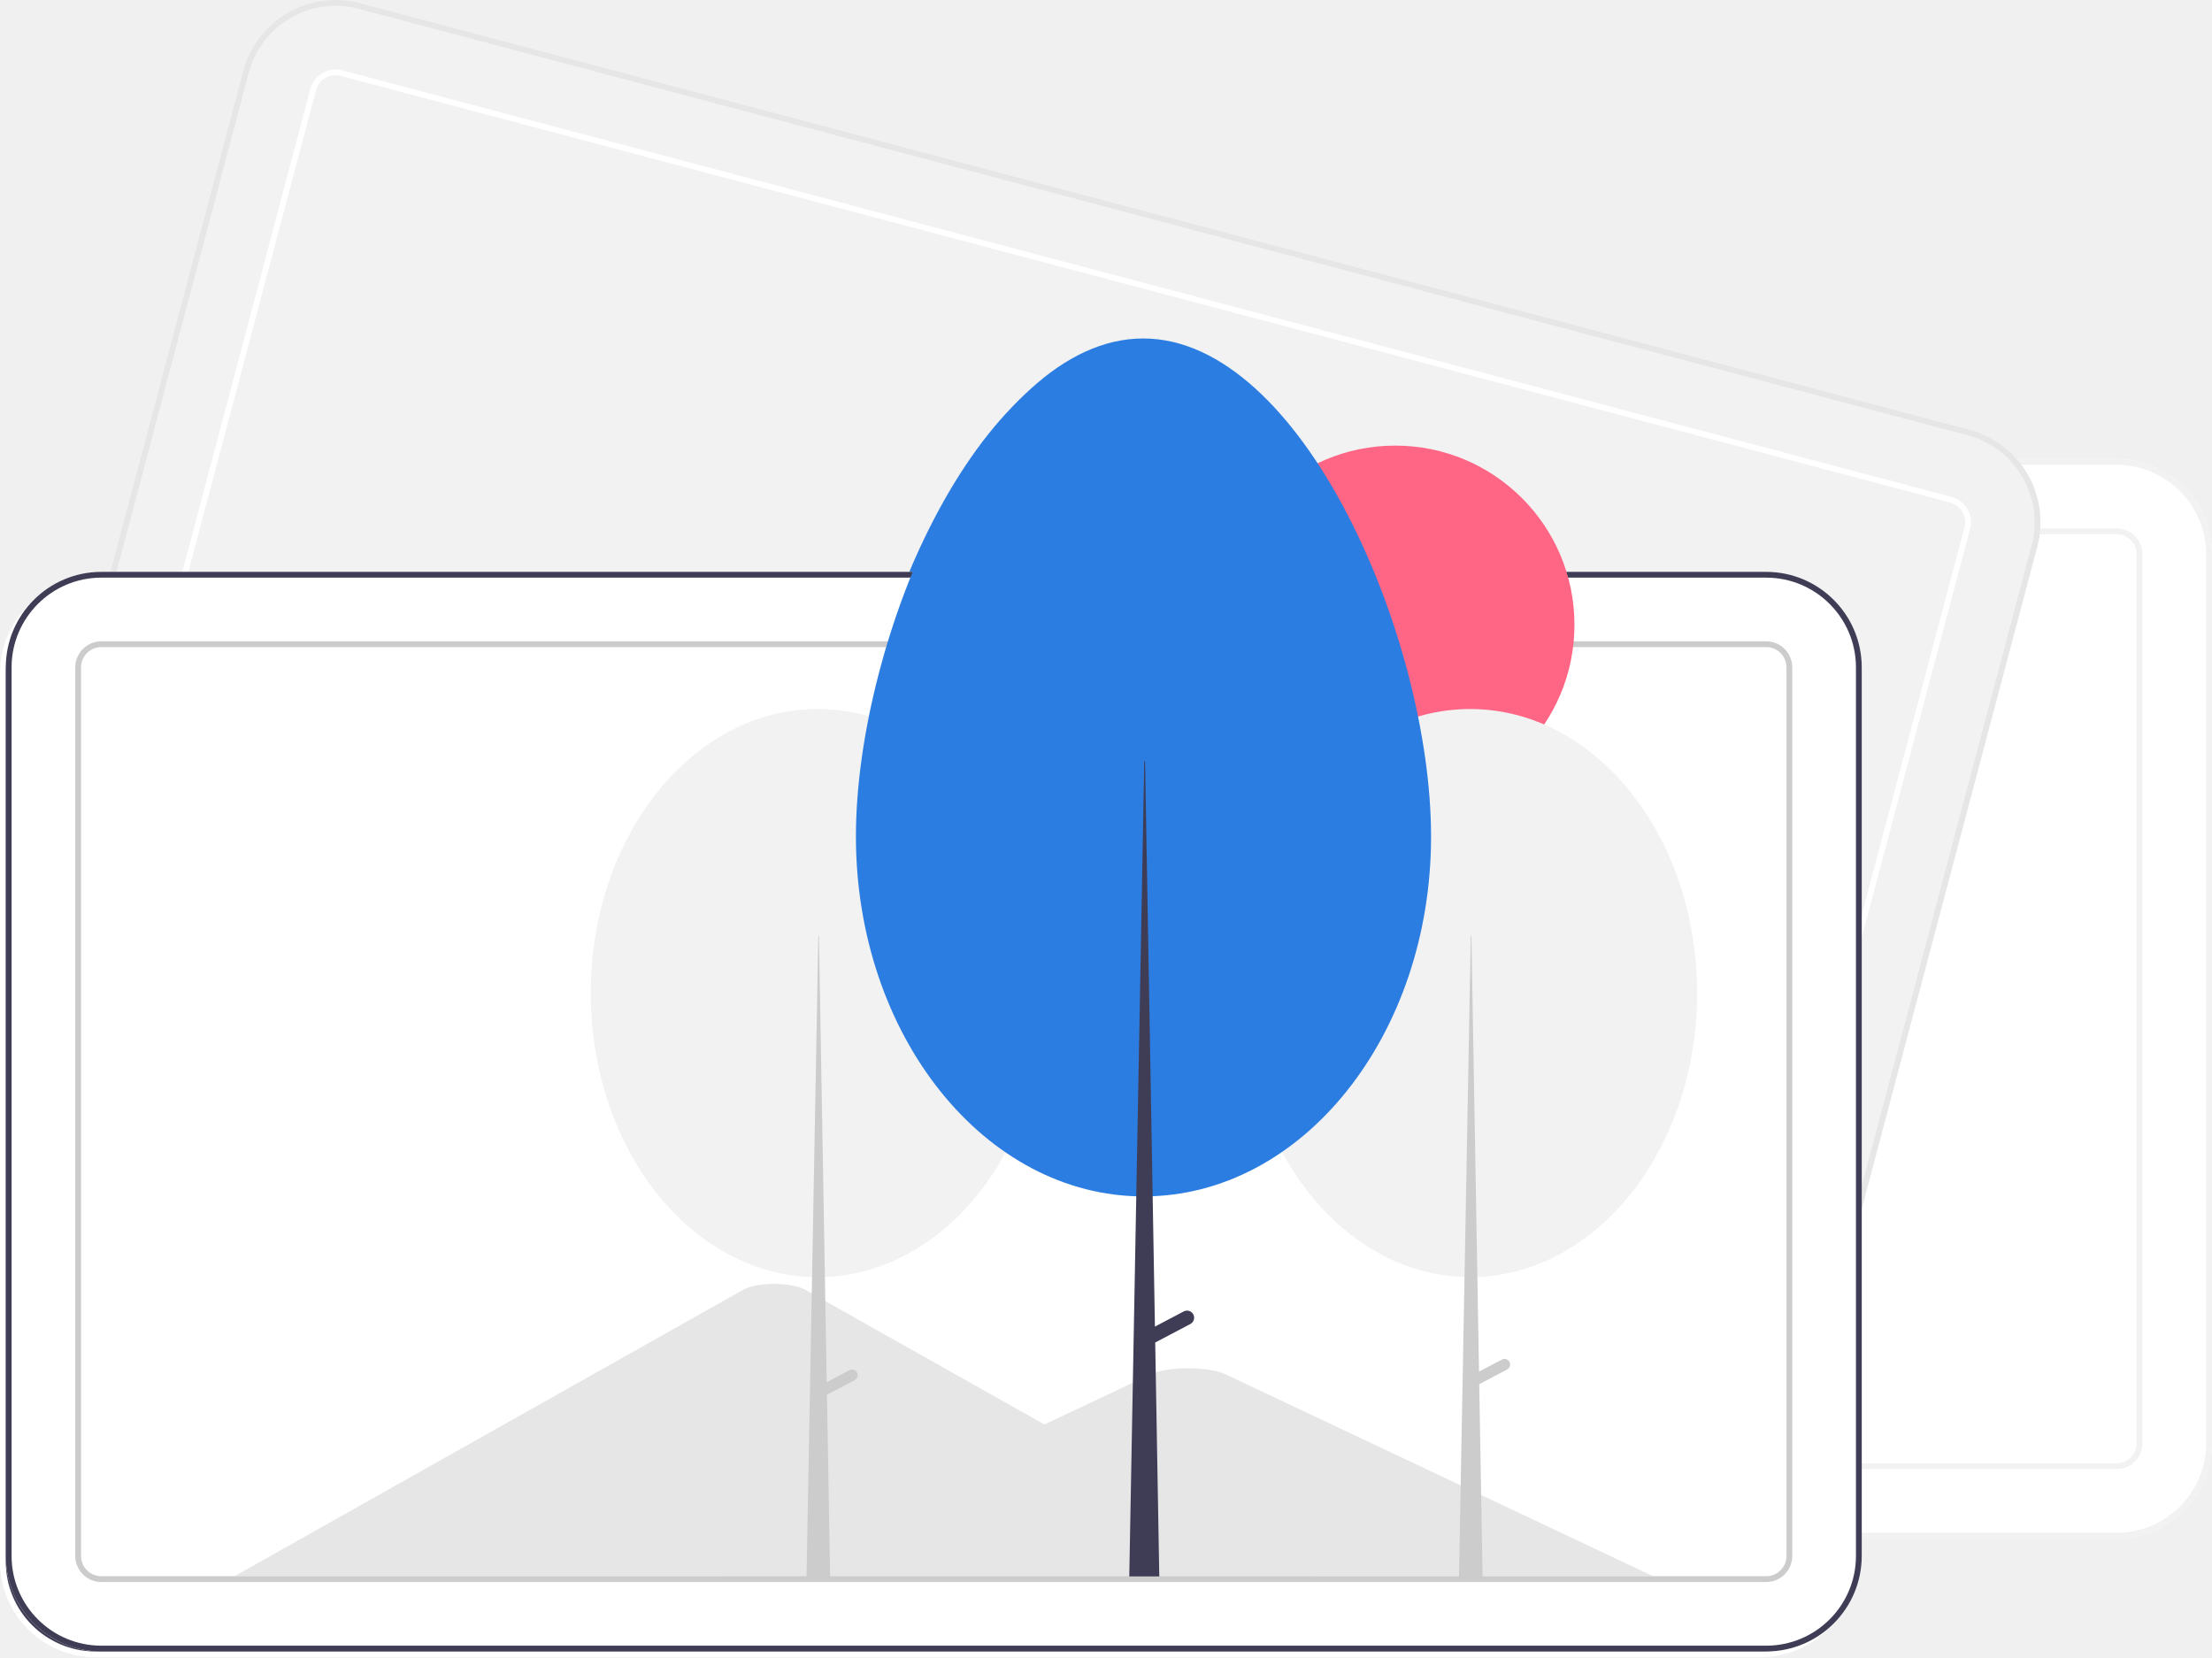
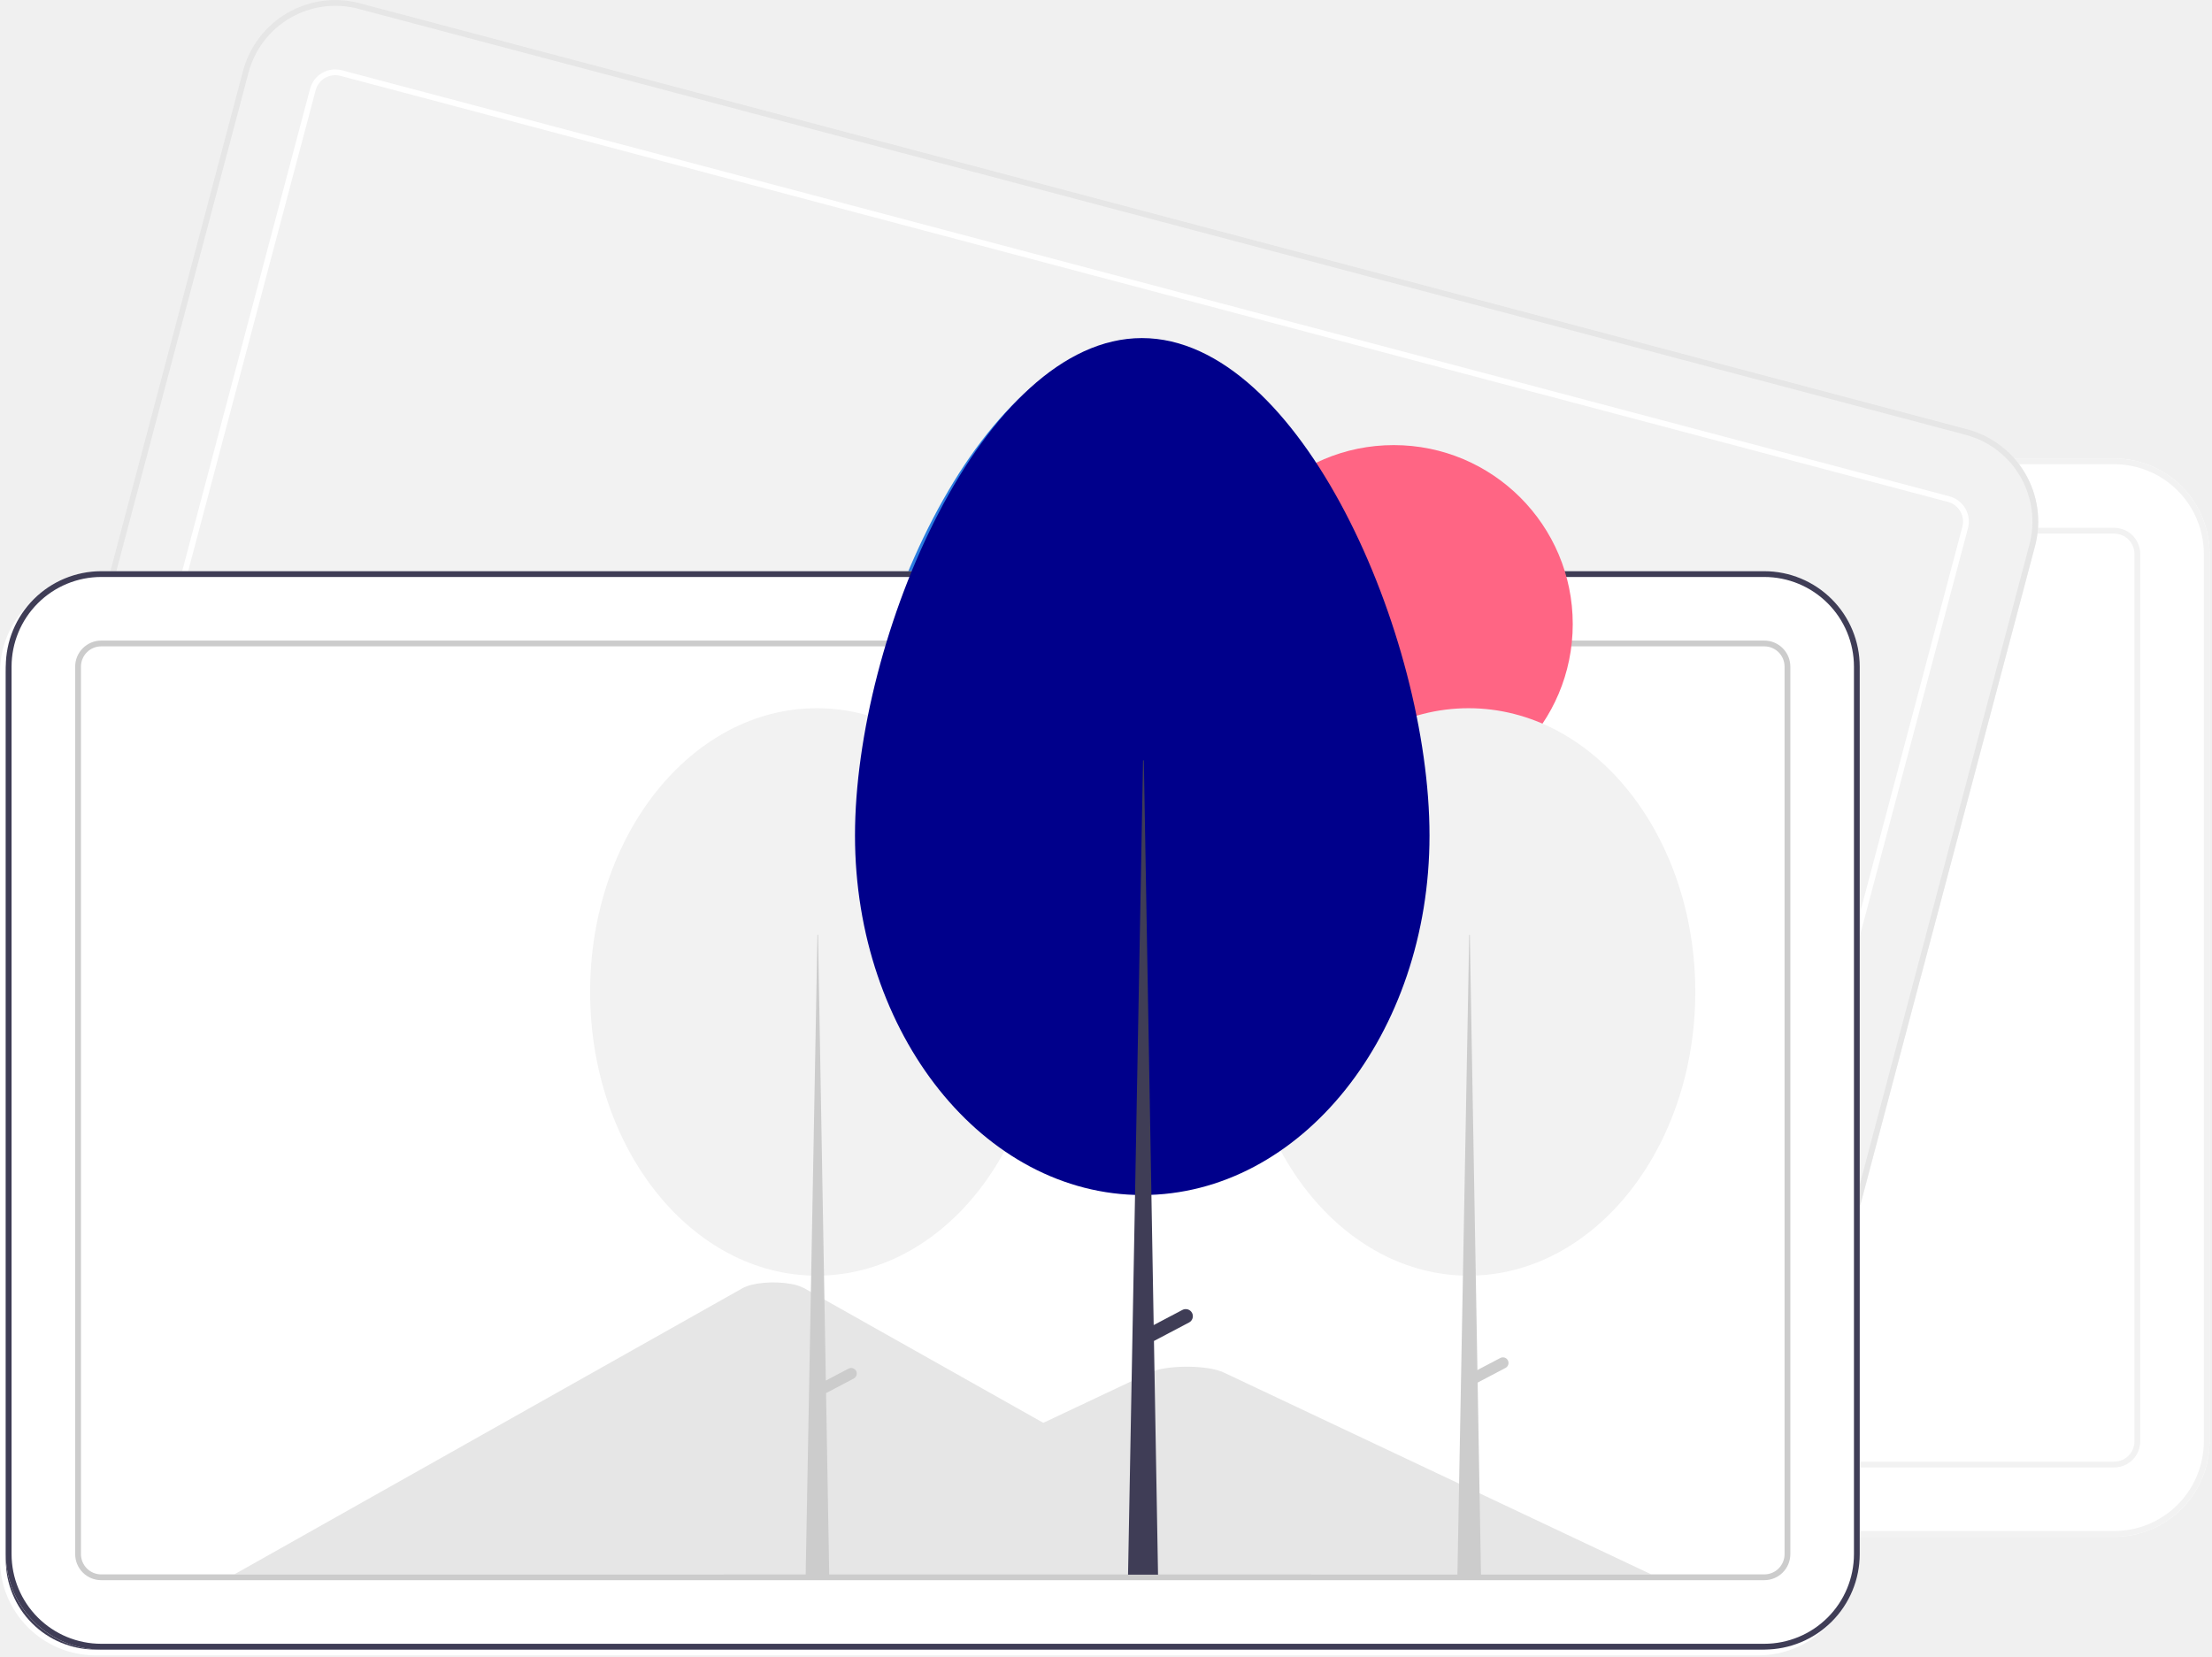
- <svg xmlns="http://www.w3.org/2000/svg" data-name="Layer 1" width="764.173" height="572.568" viewBox="0 0 764.173 572.568">
-   <path d="M949.086,695.284H373.914a33.037,33.037,0,0,1-33-33v-307a33.037,33.037,0,0,1,33-33H949.086a33.037,33.037,0,0,1,33,33v307A33.037,33.037,0,0,1,949.086,695.284Z" transform="translate(-217.9136 -163.716)" fill="#fff" />
-   <path d="M949.086,695.284H373.914a33.037,33.037,0,0,1-33-33v-307a33.037,33.037,0,0,1,33-33H949.086a33.037,33.037,0,0,1,33,33v307A33.037,33.037,0,0,1,949.086,695.284Zm-575.173-371a31.035,31.035,0,0,0-31,31v307a31.035,31.035,0,0,0,31,31H949.086a31.035,31.035,0,0,0,31-31v-307a31.035,31.035,0,0,0-31-31Z" transform="translate(-217.9136 -163.716)" fill="#f2f2f2" />
-   <path d="M949.086,671.284H373.914a9.01,9.01,0,0,1-9-9v-307a9.01,9.01,0,0,1,9-9H949.086a9.01,9.01,0,0,1,9,9v307A9.01,9.01,0,0,1,949.086,671.284Zm-575.173-323a7.008,7.008,0,0,0-7,7v307a7.008,7.008,0,0,0,7,7H949.086a7.008,7.008,0,0,0,7-7v-307a7.008,7.008,0,0,0-7-7Z" transform="translate(-217.9136 -163.716)" fill="#f2f2f2" />
-   <path d="M802.698,672.747,246.727,525.369a33.037,33.037,0,0,1-23.443-40.354L301.948,188.264a33.037,33.037,0,0,1,40.354-23.443L898.273,312.199a33.037,33.037,0,0,1,23.443,40.354L843.052,649.304A33.037,33.037,0,0,1,802.698,672.747Z" transform="translate(-217.9136 -163.716)" fill="#f2f2f2" />
-   <path d="M802.698,672.747,246.727,525.369a33.037,33.037,0,0,1-23.443-40.354L301.948,188.264a33.037,33.037,0,0,1,40.354-23.443L898.273,312.199a33.037,33.037,0,0,1,23.443,40.354L843.052,649.304A33.037,33.037,0,0,1,802.698,672.747ZM341.789,166.755A31.035,31.035,0,0,0,303.881,188.777L225.218,485.528a31.035,31.035,0,0,0,22.022,37.908L803.211,670.813A31.035,31.035,0,0,0,841.119,648.791l78.663-296.751a31.035,31.035,0,0,0-22.022-37.908Z" transform="translate(-217.9136 -163.716)" fill="#e6e6e6" />
-   <path d="M808.848,649.548,252.877,502.17a9.01,9.01,0,0,1-6.393-11.006l78.663-296.751a9.01,9.01,0,0,1,11.006-6.393L892.123,335.398a9.01,9.01,0,0,1,6.393,11.006L819.853,643.154A9.01,9.01,0,0,1,808.848,649.548ZM335.64,189.953a7.008,7.008,0,0,0-8.56,4.973L248.417,491.677a7.008,7.008,0,0,0,4.973,8.56L809.36,647.615a7.008,7.008,0,0,0,8.56-4.973l78.663-296.751a7.008,7.008,0,0,0-4.973-8.56Z" transform="translate(-217.9136 -163.716)" fill="#fff" />
-   <path d="M826.086,736.284H250.914a33.037,33.037,0,0,1-33-33v-307a33.037,33.037,0,0,1,33-33H826.086a33.037,33.037,0,0,1,33,33v307A33.037,33.037,0,0,1,826.086,736.284Z" transform="translate(-217.9136 -163.716)" fill="#fff" />
-   <path d="M669.818,710.284h-371.43c-.465.002-.93-.01-1.388-.036l175.669-98.934c3.345-1.922,10.85-2.599,16.762-1.511a15.183,15.183,0,0,1,4.649,1.511l117.896,66.392,5.648,3.177Z" transform="translate(-217.9136 -163.716)" fill="#e6e6e6" />
-   <path d="M787,710.284H465.744l62.253-29.4,4.48-2.118,81.121-38.314c5.318-2.511,18.112-2.667,24.365-.474q.63.224,1.168.474Z" transform="translate(-217.9136 -163.716)" fill="#e6e6e6" />
-   <path d="M250.914,365.284a31.035,31.035,0,0,0-31,31v307a31.035,31.035,0,0,0,31,31H826.086a31.035,31.035,0,0,0,31-31v-307a31.035,31.035,0,0,0-31-31Z" transform="translate(-217.9136 -163.716)" fill="#3f3d56" />
-   <path d="M826.086,712.284H250.914a9.01,9.01,0,0,1-9-9v-307a9.01,9.01,0,0,1,9-9H826.086a9.01,9.01,0,0,1,9,9v307A9.01,9.01,0,0,1,826.086,712.284Zm-575.173-323a7.008,7.008,0,0,0-7,7v307a7.008,7.008,0,0,0,7,7H826.086a7.008,7.008,0,0,0,7-7v-307a7.008,7.008,0,0,0-7-7Z" transform="translate(-217.9136 -163.716)" fill="#ccc" />
-   <circle cx="480.017" cy="217.859" r="61.903" fill="#ff6584" />
-   <ellipse cx="505.896" cy="345.099" rx="78.403" ry="98.137" fill="#f2f2f2" />
-   <polygon points="506.112 325.365 506.327 325.365 510.204 547.65 502.019 547.65 506.112 325.365" fill="#ccc" />
-   <path d="M737.398,636.241v0a1.939,1.939,0,0,1-.812,2.618l-11.245,5.92-1.806-3.431,11.245-5.92A1.939,1.939,0,0,1,737.398,636.241Z" transform="translate(-217.9136 -163.716)" fill="#ccc" />
-   <ellipse cx="280.49" cy="345.099" rx="78.403" ry="98.137" fill="#f2f2f2" />
-   <path d="M511.991,639.916v-0a1.939,1.939,0,0,0-2.619-.812l-7.85,4.133-2.689-154.156h-.215l-4.092,222.286H502.711l-1.113-63.788,9.581-5.044A1.939,1.939,0,0,0,511.991,639.916Z" transform="translate(-217.9136 -163.716)" fill="#ccc" />
-   <path d="M610.834,282.653c54.867,0,99.463,103.382,99.463,172.059s-44.478,124.35-99.345,124.35S511.606,523.389,511.606,454.712,555.967,282.653,610.834,282.653Z" transform="translate(-217.9136 -163.716)" fill="#2b7de1" />
-   <path d="M628.168,619.831a2.456,2.456,0,0,0-3.317-1.029l-9.947,5.237-3.407-195.332h-.273L606.039,710.366h10.371l-1.41-80.826,12.14-6.391A2.456,2.456,0,0,0,628.168,619.831Z" transform="translate(-217.9136 -163.716)" fill="#3f3d56" />
-   <path d="M828.086,734.284H252.914a33.037,33.037,0,0,1-33-33v-307a33.037,33.037,0,0,1,33-33H828.086a33.037,33.037,0,0,1,33,33v307A33.037,33.037,0,0,1,828.086,734.284Z" transform="translate(-217.9136 -163.716)" fill="#fff" />
-   <path d="M671.818,708.284h-371.43c-.465.002-.93-.01-1.388-.036l175.669-98.934c3.345-1.922,10.85-2.599,16.762-1.511a15.183,15.183,0,0,1,4.649,1.511l117.896,66.392,5.648,3.177Z" transform="translate(-217.9136 -163.716)" fill="#e6e6e6" />
-   <path d="M789,708.284H467.744l62.253-29.4,4.48-2.118,81.121-38.314c5.318-2.511,18.112-2.667,24.365-.474q.63.224,1.168.474Z" transform="translate(-217.9136 -163.716)" fill="#e6e6e6" />
-   <path d="M828.086,734.284H252.914a33.037,33.037,0,0,1-33-33v-307a33.037,33.037,0,0,1,33-33H828.086a33.037,33.037,0,0,1,33,33v307A33.037,33.037,0,0,1,828.086,734.284Zm-575.173-371a31.035,31.035,0,0,0-31,31v307a31.035,31.035,0,0,0,31,31H828.086a31.035,31.035,0,0,0,31-31v-307a31.035,31.035,0,0,0-31-31Z" transform="translate(-217.9136 -163.716)" fill="#3f3d56" />
-   <path d="M828.086,710.284H252.914a9.01,9.01,0,0,1-9-9v-307a9.01,9.01,0,0,1,9-9H828.086a9.01,9.01,0,0,1,9,9v307A9.01,9.01,0,0,1,828.086,710.284Zm-575.173-323a7.008,7.008,0,0,0-7,7v307a7.008,7.008,0,0,0,7,7H828.086a7.008,7.008,0,0,0,7-7v-307a7.008,7.008,0,0,0-7-7Z" transform="translate(-217.9136 -163.716)" fill="#ccc" />
-   <circle cx="482.017" cy="215.859" r="61.903" fill="#ff6584" />
-   <ellipse cx="507.896" cy="343.099" rx="78.403" ry="98.137" fill="#f2f2f2" />
-   <polygon points="508.112 323.365 508.327 323.365 512.204 545.65 504.019 545.65 508.112 323.365" fill="#ccc" />
-   <path d="M739.398,634.241v0a1.939,1.939,0,0,1-.812,2.618l-11.245,5.92-1.806-3.431,11.245-5.92A1.939,1.939,0,0,1,739.398,634.241Z" transform="translate(-217.9136 -163.716)" fill="#ccc" />
-   <ellipse cx="282.49" cy="343.099" rx="78.403" ry="98.137" fill="#f2f2f2" />
-   <path d="M513.991,637.916v-0a1.939,1.939,0,0,0-2.619-.812l-7.85,4.133-2.689-154.156h-.215l-4.092,222.286H504.711l-1.113-63.788,9.581-5.044A1.939,1.939,0,0,0,513.991,637.916Z" transform="translate(-217.9136 -163.716)" fill="#ccc" />
-   <path d="M612.834,280.653c54.867,0,99.463,103.382,99.463,172.059s-44.478,124.35-99.345,124.35S513.606,521.389,513.606,452.712,557.967,280.653,612.834,280.653Z" transform="translate(-217.9136 -163.716)" fill="#2b7de1" />
-   <path d="M630.168,617.831a2.456,2.456,0,0,0-3.317-1.029l-9.947,5.237-3.407-195.332h-.273L608.039,708.366h10.371l-1.41-80.826,12.14-6.391A2.456,2.456,0,0,0,630.168,617.831Z" transform="translate(-217.9136 -163.716)" fill="#3f3d56" />
+ <svg xmlns="http://www.w3.org/2000/svg" width="765" height="573" viewBox="0 0 765 573" fill="none">
+   <g clip-path="url(#clip0_109_35)">
+     <path d="M731.173 531.568H156C147.251 531.558 138.863 528.078 132.676 521.892C126.49 515.705 123.01 507.317 123 498.568V191.568C123.01 182.819 126.49 174.431 132.676 168.244C138.863 162.058 147.251 158.578 156 158.568H731.173C739.922 158.578 748.31 162.058 754.496 168.244C760.683 174.431 764.163 182.819 764.173 191.568V498.568C764.163 507.317 760.683 515.705 754.496 521.892C748.31 528.078 739.922 531.558 731.173 531.568Z" fill="white" />
+     <path d="M731.173 531.568H156C147.251 531.558 138.863 528.078 132.676 521.892C126.49 515.705 123.01 507.317 123 498.568V191.568C123.01 182.819 126.49 174.431 132.676 168.244C138.863 162.058 147.251 158.578 156 158.568H731.173C739.922 158.578 748.31 162.058 754.496 168.244C760.683 174.431 764.163 182.819 764.173 191.568V498.568C764.163 507.317 760.683 515.705 754.496 521.892C748.31 528.078 739.922 531.558 731.173 531.568ZM156 160.568C147.781 160.577 139.902 163.846 134.09 169.658C128.278 175.47 125.009 183.349 125 191.568V498.568C125.009 506.787 128.278 514.666 134.09 520.478C139.902 526.29 147.781 529.559 156 529.568H731.173C739.392 529.559 747.271 526.29 753.083 520.478C758.895 514.666 762.164 506.787 762.173 498.568V191.568C762.164 183.349 758.895 175.47 753.083 169.658C747.271 163.846 739.392 160.577 731.173 160.568H156Z" fill="#F2F2F2" />
+     <path d="M731.173 507.568H156C153.614 507.565 151.326 506.616 149.639 504.929C147.952 503.242 147.003 500.954 147 498.568V191.568C147.003 189.182 147.952 186.894 149.639 185.207C151.326 183.52 153.614 182.571 156 182.568H731.173C733.559 182.571 735.847 183.52 737.534 185.207C739.221 186.894 740.17 189.182 740.173 191.568V498.568C740.17 500.954 739.221 503.242 737.534 504.929C735.847 506.616 733.559 507.565 731.173 507.568ZM156 184.568C154.144 184.57 152.365 185.308 151.053 186.621C149.74 187.933 149.002 189.712 149 191.568V498.568C149.002 500.424 149.74 502.203 151.053 503.515C152.365 504.828 154.144 505.566 156 505.568H731.173C733.029 505.566 734.808 504.828 736.12 503.515C737.433 502.203 738.171 500.424 738.173 498.568V191.568C738.171 189.712 737.433 187.933 736.12 186.621C734.808 185.308 733.029 184.57 731.173 184.568H156Z" fill="#F2F2F2" />
+     <path d="M584.785 509.031L28.814 361.653C20.359 359.402 13.143 353.889 8.748 346.323C4.353 338.758 3.139 329.759 5.371 321.299L84.034 24.548C86.286 16.094 91.799 8.877 99.364 4.483C106.929 0.088 115.929 -1.127 124.388 1.105L680.359 148.483C688.814 150.734 696.03 156.247 700.425 163.813C704.82 171.378 706.034 180.377 703.802 188.837L625.139 485.588C622.887 494.042 617.374 501.259 609.809 505.653C602.244 510.048 593.244 511.263 584.785 509.031Z" fill="#F2F2F2" />
+     <path d="M584.785 509.031L28.814 361.653C20.359 359.402 13.143 353.889 8.748 346.323C4.353 338.758 3.139 329.759 5.371 321.299L84.034 24.548C86.286 16.094 91.799 8.877 99.364 4.483C106.929 0.088 115.929 -1.127 124.388 1.105L680.359 148.483C688.814 150.734 696.03 156.247 700.425 163.813C704.82 171.378 706.034 180.377 703.802 188.837L625.139 485.588C622.887 494.042 617.374 501.259 609.809 505.653C602.244 510.048 593.244 511.263 584.785 509.031ZM123.876 3.039C115.929 0.942 107.475 2.083 100.368 6.211C93.261 10.34 88.082 17.119 85.967 25.061L7.304 321.811C5.207 329.758 6.348 338.213 10.477 345.319C14.605 352.426 21.384 357.605 29.326 359.72L585.297 507.097C593.244 509.194 601.698 508.053 608.805 503.925C615.912 499.796 621.091 493.017 623.205 485.075L701.869 188.324C703.966 180.378 702.825 171.923 698.696 164.817C694.568 157.71 687.789 152.531 679.847 150.416L123.876 3.039Z" fill="#E6E6E6" />
+     <path d="M590.934 485.832L34.963 338.454C32.657 337.84 30.689 336.337 29.491 334.273C28.292 332.21 27.961 329.756 28.57 327.449L107.233 30.698C107.847 28.392 109.351 26.424 111.414 25.225C113.477 24.027 115.931 23.695 118.239 24.304L674.21 171.682C676.515 172.296 678.483 173.799 679.682 175.863C680.881 177.926 681.212 180.38 680.603 182.687L601.94 479.438C601.326 481.744 599.822 483.712 597.759 484.911C595.696 486.109 593.241 486.44 590.934 485.832ZM117.726 26.237C115.932 25.764 114.023 26.021 112.418 26.954C110.813 27.886 109.644 29.417 109.166 31.21L30.503 327.961C30.03 329.755 30.287 331.664 31.219 333.269C32.152 334.874 33.682 336.043 35.476 336.521L591.447 483.898C593.241 484.372 595.15 484.114 596.755 483.182C598.36 482.25 599.529 480.719 600.007 478.926L678.67 182.175C679.143 180.38 678.886 178.471 677.953 176.867C677.021 175.262 675.49 174.092 673.697 173.615L117.726 26.237Z" fill="white" />
+     <path d="M608.173 572.568H33C24.251 572.558 15.863 569.078 9.676 562.892C3.49 556.705 0.01 548.317 7.62939e-06 539.568V232.568C0.01 223.819 3.49 215.431 9.676 209.244C15.863 203.058 24.251 199.578 33 199.568H608.173C616.922 199.578 625.31 203.058 631.496 209.244C637.683 215.431 641.163 223.819 641.173 232.568V539.568C641.163 548.317 637.683 556.705 631.496 562.892C625.31 569.078 616.922 572.558 608.173 572.568Z" fill="white" />
+     <path d="M451.904 546.568H80.474C80.009 546.57 79.545 546.558 79.087 546.532L254.756 447.598C258.101 445.676 265.605 444.999 271.518 446.087C273.139 446.336 274.709 446.847 276.167 447.598L394.063 513.991L399.711 517.168L451.904 546.568Z" fill="#E6E6E6" />
+     <path d="M569.086 546.568H247.83L310.083 517.168L314.563 515.05L395.685 476.735C401.003 474.224 413.797 474.068 420.05 476.262C420.47 476.411 420.859 476.569 421.218 476.735L569.086 546.568Z" fill="#E6E6E6" />
+     <path d="M33 201.568C24.781 201.577 16.902 204.846 11.09 210.658C5.278 216.47 2.009 224.349 2 232.568V539.568C2.009 547.787 5.278 555.666 11.09 561.478C16.902 567.29 24.781 570.559 33 570.568H608.173C616.392 570.559 624.271 567.29 630.083 561.478C635.895 555.666 639.164 547.787 639.173 539.568V232.568C639.164 224.349 635.895 216.47 630.083 210.658C624.271 204.846 616.392 201.577 608.173 201.568H33Z" fill="#3F3D56" />
+     <path d="M608.173 548.568H33C30.614 548.565 28.326 547.616 26.639 545.929C24.952 544.242 24.003 541.954 24 539.568V232.568C24.003 230.182 24.952 227.894 26.639 226.207C28.326 224.52 30.614 223.571 33 223.568H608.173C610.559 223.571 612.847 224.52 614.534 226.207C616.221 227.894 617.17 230.182 617.173 232.568V539.568C617.17 541.954 616.221 544.242 614.534 545.929C612.847 547.616 610.559 548.565 608.173 548.568ZM33 225.568C31.144 225.57 29.365 226.308 28.053 227.621C26.74 228.933 26.002 230.712 26 232.568V539.568C26.002 541.424 26.74 543.203 28.053 544.515C29.365 545.828 31.144 546.566 33 546.568H608.173C610.029 546.566 611.808 545.828 613.12 544.515C614.433 543.203 615.171 541.424 615.173 539.568V232.568C615.171 230.712 614.433 228.933 613.12 227.621C611.808 226.308 610.029 225.57 608.173 225.568H33Z" fill="#CCCCCC" />
+     <path d="M480.017 279.762C514.205 279.762 541.92 252.047 541.92 217.859C541.92 183.671 514.205 155.956 480.017 155.956C445.829 155.956 418.114 183.671 418.114 217.859C418.114 252.047 445.829 279.762 480.017 279.762Z" fill="#FF6584" />
+     <path d="M505.896 443.236C549.197 443.236 584.299 399.299 584.299 345.099C584.299 290.899 549.197 246.962 505.896 246.962C462.595 246.962 427.493 290.899 427.493 345.099C427.493 399.299 462.595 443.236 505.896 443.236Z" fill="#F2F2F2" />
+     <path d="M506.112 325.365H506.327L510.204 547.65H502.019L506.112 325.365Z" fill="#CCCCCC" />
+     <path d="M519.484 472.525C519.724 472.98 519.773 473.511 519.62 474.002C519.468 474.493 519.127 474.904 518.672 475.143L507.427 481.063L505.621 477.633L516.866 471.712C517.321 471.473 517.852 471.424 518.343 471.576C518.834 471.729 519.245 472.07 519.484 472.525Z" fill="#CCCCCC" />
+     <path d="M280.49 443.236C323.79 443.236 358.893 399.299 358.893 345.099C358.893 290.899 323.79 246.962 280.49 246.962C237.189 246.962 202.086 290.899 202.086 345.099C202.086 399.299 237.189 443.236 280.49 443.236Z" fill="#F2F2F2" />
+     <path d="M294.078 476.2C293.838 475.745 293.428 475.404 292.937 475.251C292.446 475.099 291.914 475.148 291.459 475.388L283.609 479.521L280.92 325.365H280.705L276.613 547.65H284.797L283.685 483.862L293.266 478.818C293.72 478.579 294.061 478.168 294.214 477.677C294.366 477.186 294.317 476.655 294.078 476.2Z" fill="#CCCCCC" />
+     <path d="M392.92 118.937C447.787 118.937 492.383 222.319 492.383 290.996C492.383 359.673 447.904 415.346 393.037 415.346C338.17 415.346 293.692 359.673 293.692 290.996C293.692 222.319 338.053 118.937 392.92 118.937Z" fill="#2B7DE1" />
+     <path d="M410.255 456.115C410.104 455.83 409.899 455.577 409.651 455.37C409.403 455.164 409.117 455.009 408.809 454.913C408.501 454.818 408.177 454.784 407.856 454.813C407.535 454.843 407.223 454.936 406.937 455.086L396.99 460.323L393.583 264.991H393.311L388.125 546.65H398.496L397.086 465.824L409.226 459.433C409.511 459.283 409.764 459.078 409.971 458.829C410.177 458.581 410.332 458.295 410.428 457.987C410.523 457.679 410.557 457.355 410.527 457.034C410.498 456.713 410.405 456.4 410.255 456.115Z" fill="#3F3D56" />
+     <path d="M610.173 570.568H35C26.251 570.558 17.863 567.078 11.676 560.892C5.49 554.705 2.01 546.317 2 537.568V230.568C2.01 221.819 5.49 213.431 11.676 207.244C17.863 201.058 26.251 197.578 35 197.568H610.173C618.922 197.578 627.31 201.058 633.496 207.244C639.683 213.431 643.163 221.819 643.173 230.568V537.568C643.163 546.317 639.683 554.705 633.496 560.892C627.31 567.078 618.922 570.558 610.173 570.568Z" fill="white" />
+     <path d="M453.904 544.568H82.474C82.009 544.57 81.545 544.558 81.087 544.532L256.756 445.598C260.101 443.676 267.605 442.999 273.518 444.087C275.139 444.336 276.709 444.847 278.167 445.598L396.063 511.991L401.711 515.168L453.904 544.568Z" fill="#E6E6E6" />
+     <path d="M571.086 544.568H249.83L312.083 515.168L316.563 513.05L397.685 474.735C403.003 472.224 415.797 472.068 422.05 474.262C422.47 474.411 422.859 474.569 423.218 474.735L571.086 544.568Z" fill="#E6E6E6" />
+     <path d="M610.173 570.568H35C26.251 570.558 17.863 567.078 11.676 560.892C5.49 554.705 2.01 546.317 2 537.568V230.568C2.01 221.819 5.49 213.431 11.676 207.244C17.863 201.058 26.251 197.578 35 197.568H610.173C618.922 197.578 627.31 201.058 633.496 207.244C639.683 213.431 643.163 221.819 643.173 230.568V537.568C643.163 546.317 639.683 554.705 633.496 560.892C627.31 567.078 618.922 570.558 610.173 570.568ZM35 199.568C26.781 199.577 18.902 202.846 13.09 208.658C7.278 214.47 4.009 222.349 4 230.568V537.568C4.009 545.787 7.278 553.666 13.09 559.478C18.902 565.29 26.781 568.559 35 568.568H610.173C618.392 568.559 626.271 565.29 632.083 559.478C637.895 553.666 641.164 545.787 641.173 537.568V230.568C641.164 222.349 637.895 214.47 632.083 208.658C626.271 202.846 618.392 199.577 610.173 199.568H35Z" fill="#3F3D56" />
+     <path d="M610.173 546.568H35C32.614 546.565 30.326 545.616 28.639 543.929C26.952 542.242 26.003 539.954 26 537.568V230.568C26.003 228.182 26.952 225.894 28.639 224.207C30.326 222.52 32.614 221.571 35 221.568H610.173C612.559 221.571 614.847 222.52 616.534 224.207C618.221 225.894 619.17 228.182 619.173 230.568V537.568C619.17 539.954 618.221 542.242 616.534 543.929C614.847 545.616 612.559 546.565 610.173 546.568ZM35 223.568C33.144 223.57 31.365 224.308 30.053 225.621C28.74 226.933 28.002 228.712 28 230.568V537.568C28.002 539.424 28.74 541.203 30.053 542.515C31.365 543.828 33.144 544.566 35 544.568H610.173C612.029 544.566 613.808 543.828 615.12 542.515C616.433 541.203 617.171 539.424 617.173 537.568V230.568C617.171 228.712 616.433 226.933 615.12 225.621C613.808 224.308 612.029 223.57 610.173 223.568H35Z" fill="#CCCCCC" />
+     <path d="M482.017 277.762C516.205 277.762 543.92 250.047 543.92 215.859C543.92 181.671 516.205 153.956 482.017 153.956C447.829 153.956 420.114 181.671 420.114 215.859C420.114 250.047 447.829 277.762 482.017 277.762Z" fill="#FF6584" />
+     <path d="M507.896 441.236C551.197 441.236 586.299 397.299 586.299 343.099C586.299 288.899 551.197 244.962 507.896 244.962C464.595 244.962 429.493 288.899 429.493 343.099C429.493 397.299 464.595 441.236 507.896 441.236Z" fill="#F2F2F2" />
+     <path d="M508.112 323.365H508.327L512.204 545.65H504.019L508.112 323.365Z" fill="#CCCCCC" />
+     <path d="M521.484 470.525C521.724 470.98 521.773 471.511 521.62 472.002C521.468 472.493 521.127 472.904 520.672 473.143L509.427 479.063L507.621 475.633L518.866 469.712C519.321 469.473 519.852 469.424 520.343 469.576C520.834 469.729 521.245 470.07 521.484 470.525Z" fill="#CCCCCC" />
+     <path d="M282.49 441.236C325.79 441.236 360.893 397.299 360.893 343.099C360.893 288.899 325.79 244.962 282.49 244.962C239.189 244.962 204.086 288.899 204.086 343.099C204.086 397.299 239.189 441.236 282.49 441.236Z" fill="#F2F2F2" />
+     <path d="M296.078 474.2C295.838 473.745 295.428 473.404 294.937 473.251C294.446 473.099 293.914 473.148 293.459 473.388L285.609 477.521L282.92 323.365H282.705L278.613 545.65H286.797L285.685 481.862L295.266 476.818C295.72 476.579 296.061 476.168 296.214 475.677C296.366 475.186 296.317 474.655 296.078 474.2Z" fill="#CCCCCC" />
+     <path d="M394.92 116.937C449.787 116.937 494.383 220.319 494.383 288.996C494.383 357.673 449.904 413.346 395.037 413.346C340.17 413.346 295.692 357.673 295.692 288.996C295.692 220.319 340.053 116.937 394.92 116.937Z" fill="#00008B" />
+     <path d="M412.255 454.115C412.104 453.83 411.899 453.577 411.651 453.37C411.403 453.164 411.117 453.009 410.809 452.913C410.501 452.818 410.177 452.784 409.856 452.813C409.535 452.843 409.223 452.936 408.937 453.086L398.99 458.323L395.583 262.991H395.311L390.125 544.65H400.496L399.086 463.824L411.226 457.433C411.511 457.283 411.764 457.078 411.971 456.829C412.177 456.581 412.332 456.295 412.428 455.987C412.523 455.679 412.557 455.355 412.527 455.034C412.498 454.713 412.405 454.4 412.255 454.115Z" fill="#3F3D56" />
+   </g>
+   <defs>
+     <clipPath id="clip0_109_35">
+       <rect width="764.173" height="572.568" fill="white" />
+     </clipPath>
+   </defs>
</svg>
